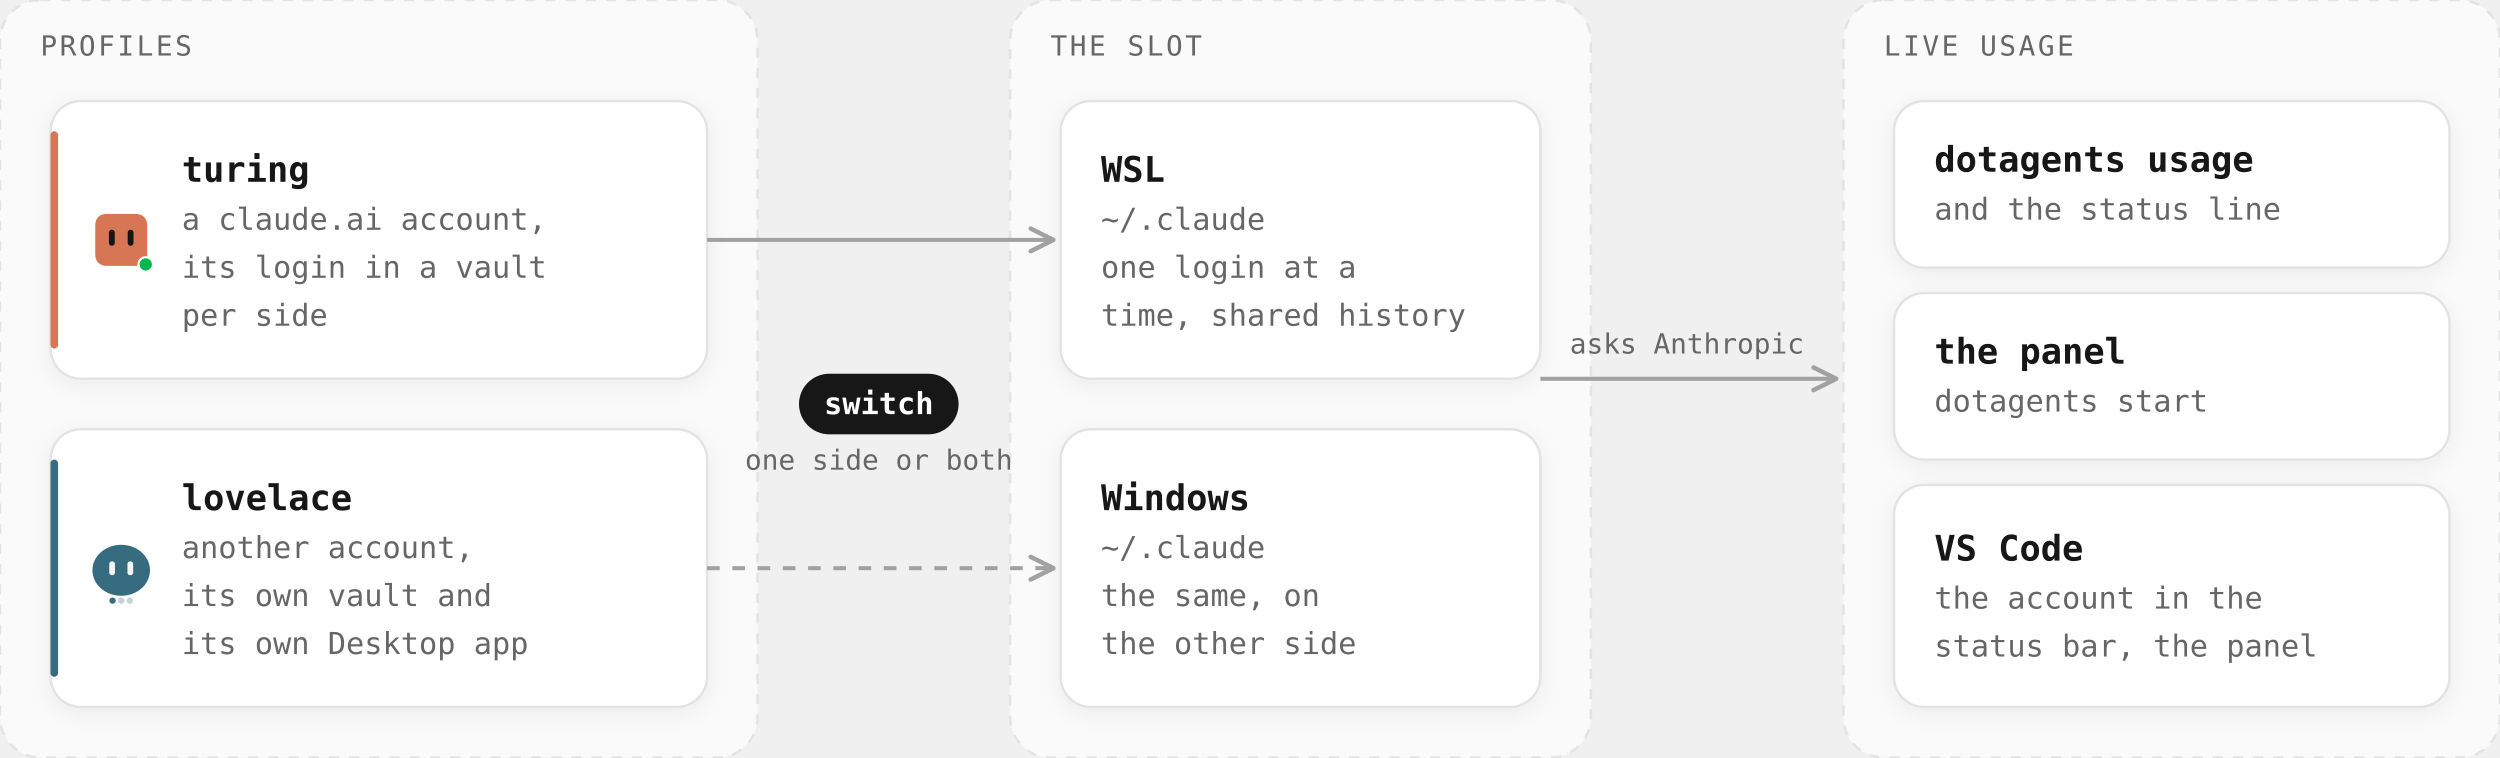
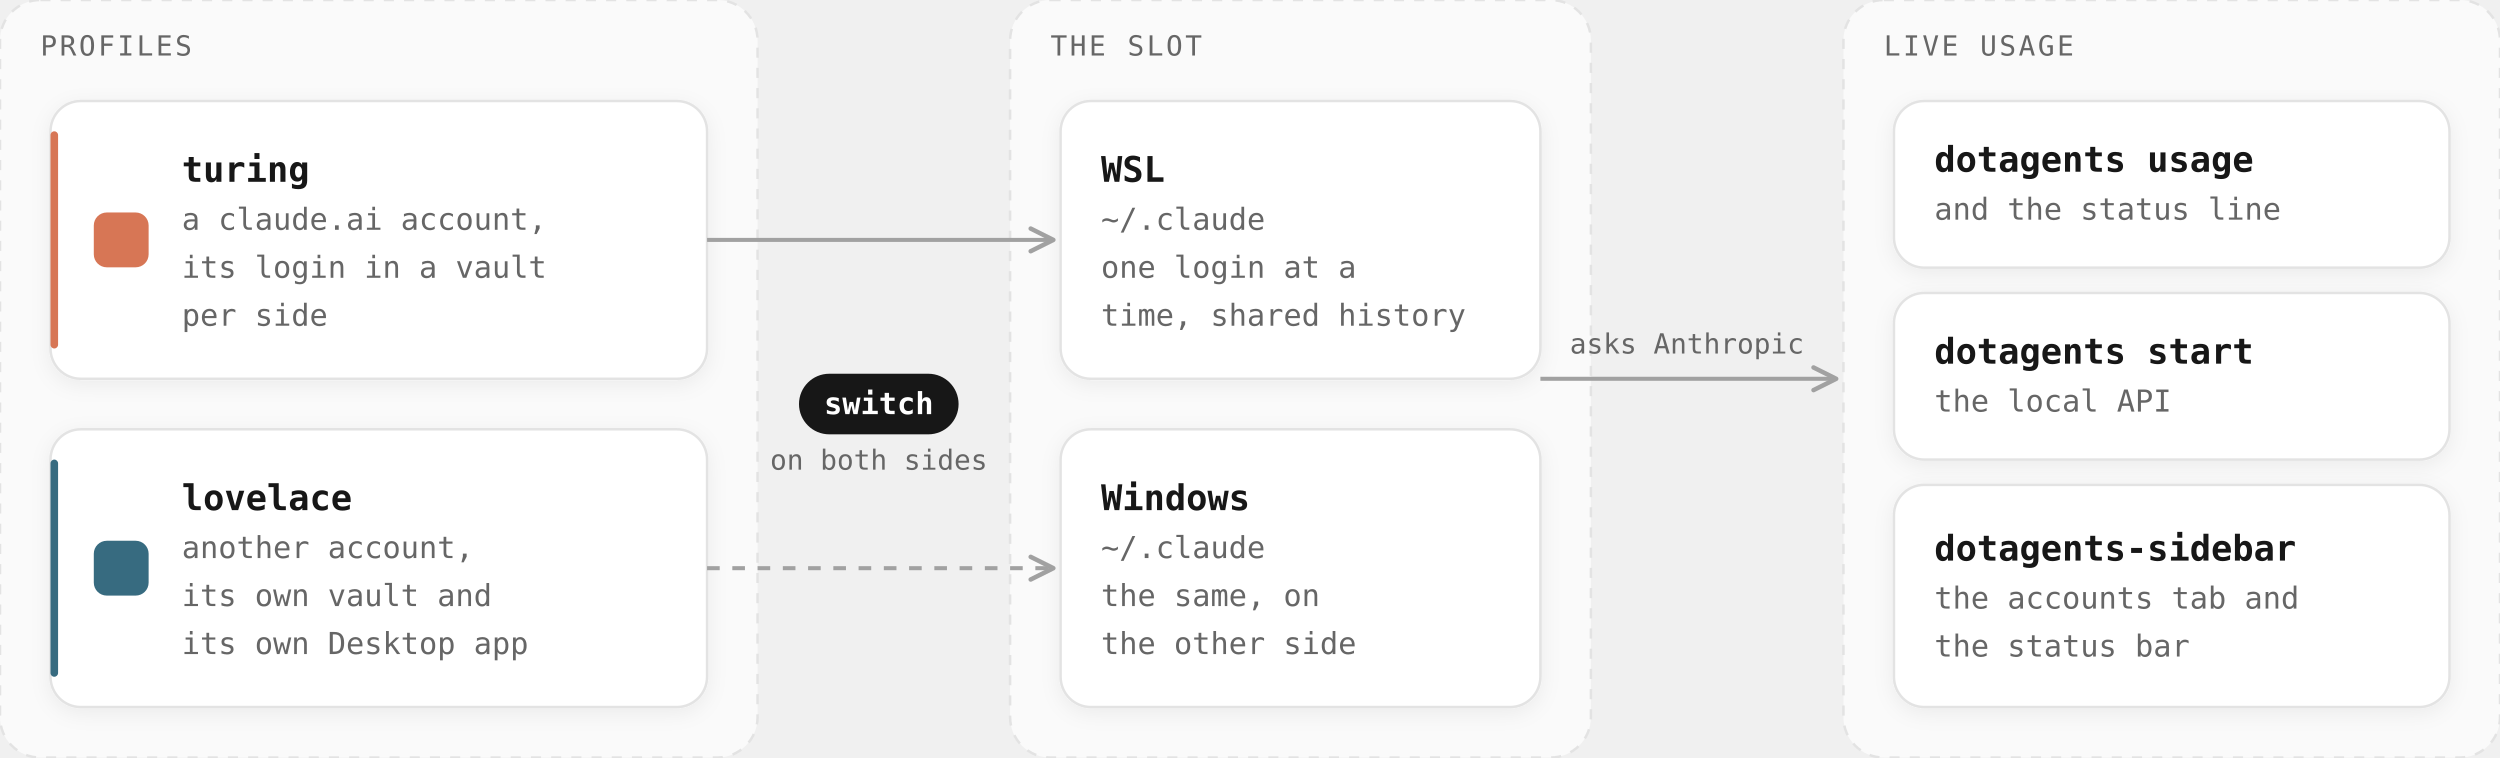
- <svg xmlns="http://www.w3.org/2000/svg" width="990" height="300" viewBox="0 0 990 300" role="img" aria-label="Several accounts, one view: switch puts a profile's login in each side's slot, and the usage of every account shows in the terminal, the panel and VS Code" font-family="ui-monospace, 'Geist Mono', SFMono-Regular, Menlo, Consolas, monospace">
+ <svg xmlns="http://www.w3.org/2000/svg" width="990" height="300" viewBox="0 0 990 300" role="img" aria-label="Several accounts, one view: switch puts a profile's login in each side's slot, and the usage of every account shows in the terminal and, through dotagents start, in the dotagents sidebar" font-family="ui-monospace, 'Geist Mono', SFMono-Regular, Menlo, Consolas, monospace">
  <defs>
    <filter id="shadow" x="-10%" y="-10%" width="120%" height="140%">
      <feDropShadow dx="0" dy="2" stdDeviation="4" flood-color="#000000" flood-opacity="0.06" />
    </filter>
    <marker id="head" viewBox="0 0 10 10" refX="8" refY="5" markerWidth="7" markerHeight="7" orient="auto-start-reverse">
      <path d="M1 1L9 5L1 9" fill="none" stroke="#a1a1a1" stroke-width="1.6" stroke-linecap="round" stroke-linejoin="round" />
    </marker>
  </defs>
  <rect x="0" y="0" width="300" height="300" rx="16" fill="#fafafa" stroke="#e3e3e3" stroke-dasharray="4 4" />
  <text x="16" y="22" font-size="11" letter-spacing="1" fill="#666666">PROFILES</text>
  <g filter="url(#shadow)">
    <rect x="20" y="40" width="260" height="110" rx="12" fill="#ffffff" stroke="#e3e3e3" />
  </g>
  <rect x="20" y="52" width="3" height="86" rx="1.5" fill="#D77655" />
  <svg x="32" y="79" width="32" height="32" viewBox="-6 -6 112 112" overflow="visible">
-     <path d="M30 14H70C80 14 86 20 86 30V70C86 80 80 86 70 86H30C20 86 14 80 14 70V30C14 20 20 14 30 14Z" fill="#D77655" />
-     <rect x="32.94" y="35.835" width="8.12" height="22.33" rx="4.06" fill="#151515" />
-     <rect x="58.94" y="35.835" width="8.12" height="22.33" rx="4.06" fill="#151515" />
-     <circle cx="84" cy="84" r="10" fill="#00b84d" stroke="#ffffff" stroke-width="3" />
+     <rect x="12" y="12" width="76" height="76" rx="18" fill="#D77655" />
  </svg>
  <text x="72" y="72" font-size="14" font-weight="700" fill="#171717">turing</text>
  <text x="72" y="91" font-size="12" fill="#666666">a claude.ai account,</text>
  <text x="72" y="110" font-size="12" fill="#666666">its login in a vault</text>
  <text x="72" y="129" font-size="12" fill="#666666">per side</text>
  <g filter="url(#shadow)">
    <rect x="20" y="170" width="260" height="110" rx="12" fill="#ffffff" stroke="#e3e3e3" />
  </g>
  <rect x="20" y="182" width="3" height="86" rx="1.5" fill="#376B80" />
  <svg x="32" y="209" width="32" height="32" viewBox="-6 -6 112 112" overflow="visible">
-     <g transform="translate(50 92) scale(1.05 0.93) translate(-50 -92) translate(0 0)">
-       <path d="M50 12A38 38 0 1 1 49.99 12Z" fill="#376B80" />
-       <rect x="34.23" y="36.633" width="7.54" height="20.735" rx="3.77" fill="#f5f5f5" />
-       <rect x="58.23" y="36.633" width="7.54" height="20.735" rx="3.77" fill="#f5f5f5" />
-     </g>
-     <circle cx="38" cy="95" r="4.4" fill="#376B80" opacity="1" />
-     <circle cx="50" cy="95" r="4.4" fill="#376B80" opacity="0.3" />
-     <circle cx="62" cy="95" r="4.4" fill="#376B80" opacity="0.3" />
+     <rect x="12" y="12" width="76" height="76" rx="18" fill="#376B80" />
  </svg>
  <text x="72" y="202" font-size="14" font-weight="700" fill="#171717">lovelace</text>
  <text x="72" y="221" font-size="12" fill="#666666">another account,</text>
  <text x="72" y="240" font-size="12" fill="#666666">its own vault and</text>
  <text x="72" y="259" font-size="12" fill="#666666">its own Desktop app</text>
  <rect x="400" y="0" width="230" height="300" rx="16" fill="#fafafa" stroke="#e3e3e3" stroke-dasharray="4 4" />
  <text x="416" y="22" font-size="11" letter-spacing="1" fill="#666666">THE SLOT</text>
  <g filter="url(#shadow)">
    <rect x="420" y="40" width="190" height="110" rx="12" fill="#ffffff" stroke="#e3e3e3" />
  </g>
  <text x="436" y="72" font-size="14" font-weight="700" fill="#171717">WSL</text>
  <text x="436" y="91" font-size="12" fill="#666666">~/.claude</text>
  <text x="436" y="110" font-size="12" fill="#666666">one login at a</text>
  <text x="436" y="129" font-size="12" fill="#666666">time, shared history</text>
  <g filter="url(#shadow)">
    <rect x="420" y="170" width="190" height="110" rx="12" fill="#ffffff" stroke="#e3e3e3" />
  </g>
  <text x="436" y="202" font-size="14" font-weight="700" fill="#171717">Windows</text>
  <text x="436" y="221" font-size="12" fill="#666666">~/.claude</text>
  <text x="436" y="240" font-size="12" fill="#666666">the same, on</text>
  <text x="436" y="259" font-size="12" fill="#666666">the other side</text>
  <path d="M280 95L416 95" fill="none" stroke="#a1a1a1" stroke-width="1.6" marker-end="url(#head)" />
  <path d="M280 225L416 225" fill="none" stroke="#a1a1a1" stroke-width="1.6" stroke-dasharray="5 5" marker-end="url(#head)" />
  <rect x="316.4" y="148" width="63.2" height="24" rx="12" fill="#171717" />
  <text x="348" y="164" font-size="12" font-weight="600" text-anchor="middle" fill="#ffffff">switch</text>
-   <text x="348" y="186" font-size="11" text-anchor="middle" fill="#666666">one side or both</text>
+   <text x="348" y="186" font-size="11" text-anchor="middle" fill="#666666">on both sides</text>
  <rect x="730" y="0" width="260" height="300" rx="16" fill="#fafafa" stroke="#e3e3e3" stroke-dasharray="4 4" />
  <text x="746" y="22" font-size="11" letter-spacing="1" fill="#666666">LIVE USAGE</text>
  <g filter="url(#shadow)">
    <rect x="750" y="40" width="220" height="66" rx="12" fill="#ffffff" stroke="#e3e3e3" />
  </g>
  <text x="766" y="68" font-size="14" font-weight="700" fill="#171717">dotagents usage</text>
  <text x="766" y="87" font-size="12" fill="#666666">and the status line</text>
  <g filter="url(#shadow)">
    <rect x="750" y="116" width="220" height="66" rx="12" fill="#ffffff" stroke="#e3e3e3" />
  </g>
-   <text x="766" y="144" font-size="14" font-weight="700" fill="#171717">the panel</text>
-   <text x="766" y="163" font-size="12" fill="#666666">dotagents start</text>
+   <text x="766" y="144" font-size="14" font-weight="700" fill="#171717">dotagents start</text>
+   <text x="766" y="163" font-size="12" fill="#666666">the local API</text>
  <g filter="url(#shadow)">
    <rect x="750" y="192" width="220" height="88" rx="12" fill="#ffffff" stroke="#e3e3e3" />
  </g>
-   <text x="766" y="222" font-size="14" font-weight="700" fill="#171717">VS Code</text>
-   <text x="766" y="241" font-size="12" fill="#666666">the account in the</text>
-   <text x="766" y="260" font-size="12" fill="#666666">status bar, the panel</text>
+   <text x="766" y="222" font-size="14" font-weight="700" fill="#171717">dotagents-sidebar</text>
+   <text x="766" y="241" font-size="12" fill="#666666">the accounts tab and</text>
+   <text x="766" y="260" font-size="12" fill="#666666">the status bar</text>
  <path d="M610 150L726 150" fill="none" stroke="#a1a1a1" stroke-width="1.6" marker-end="url(#head)" />
  <text x="668" y="140" font-size="11" text-anchor="middle" fill="#666666">asks Anthropic</text>
</svg>
